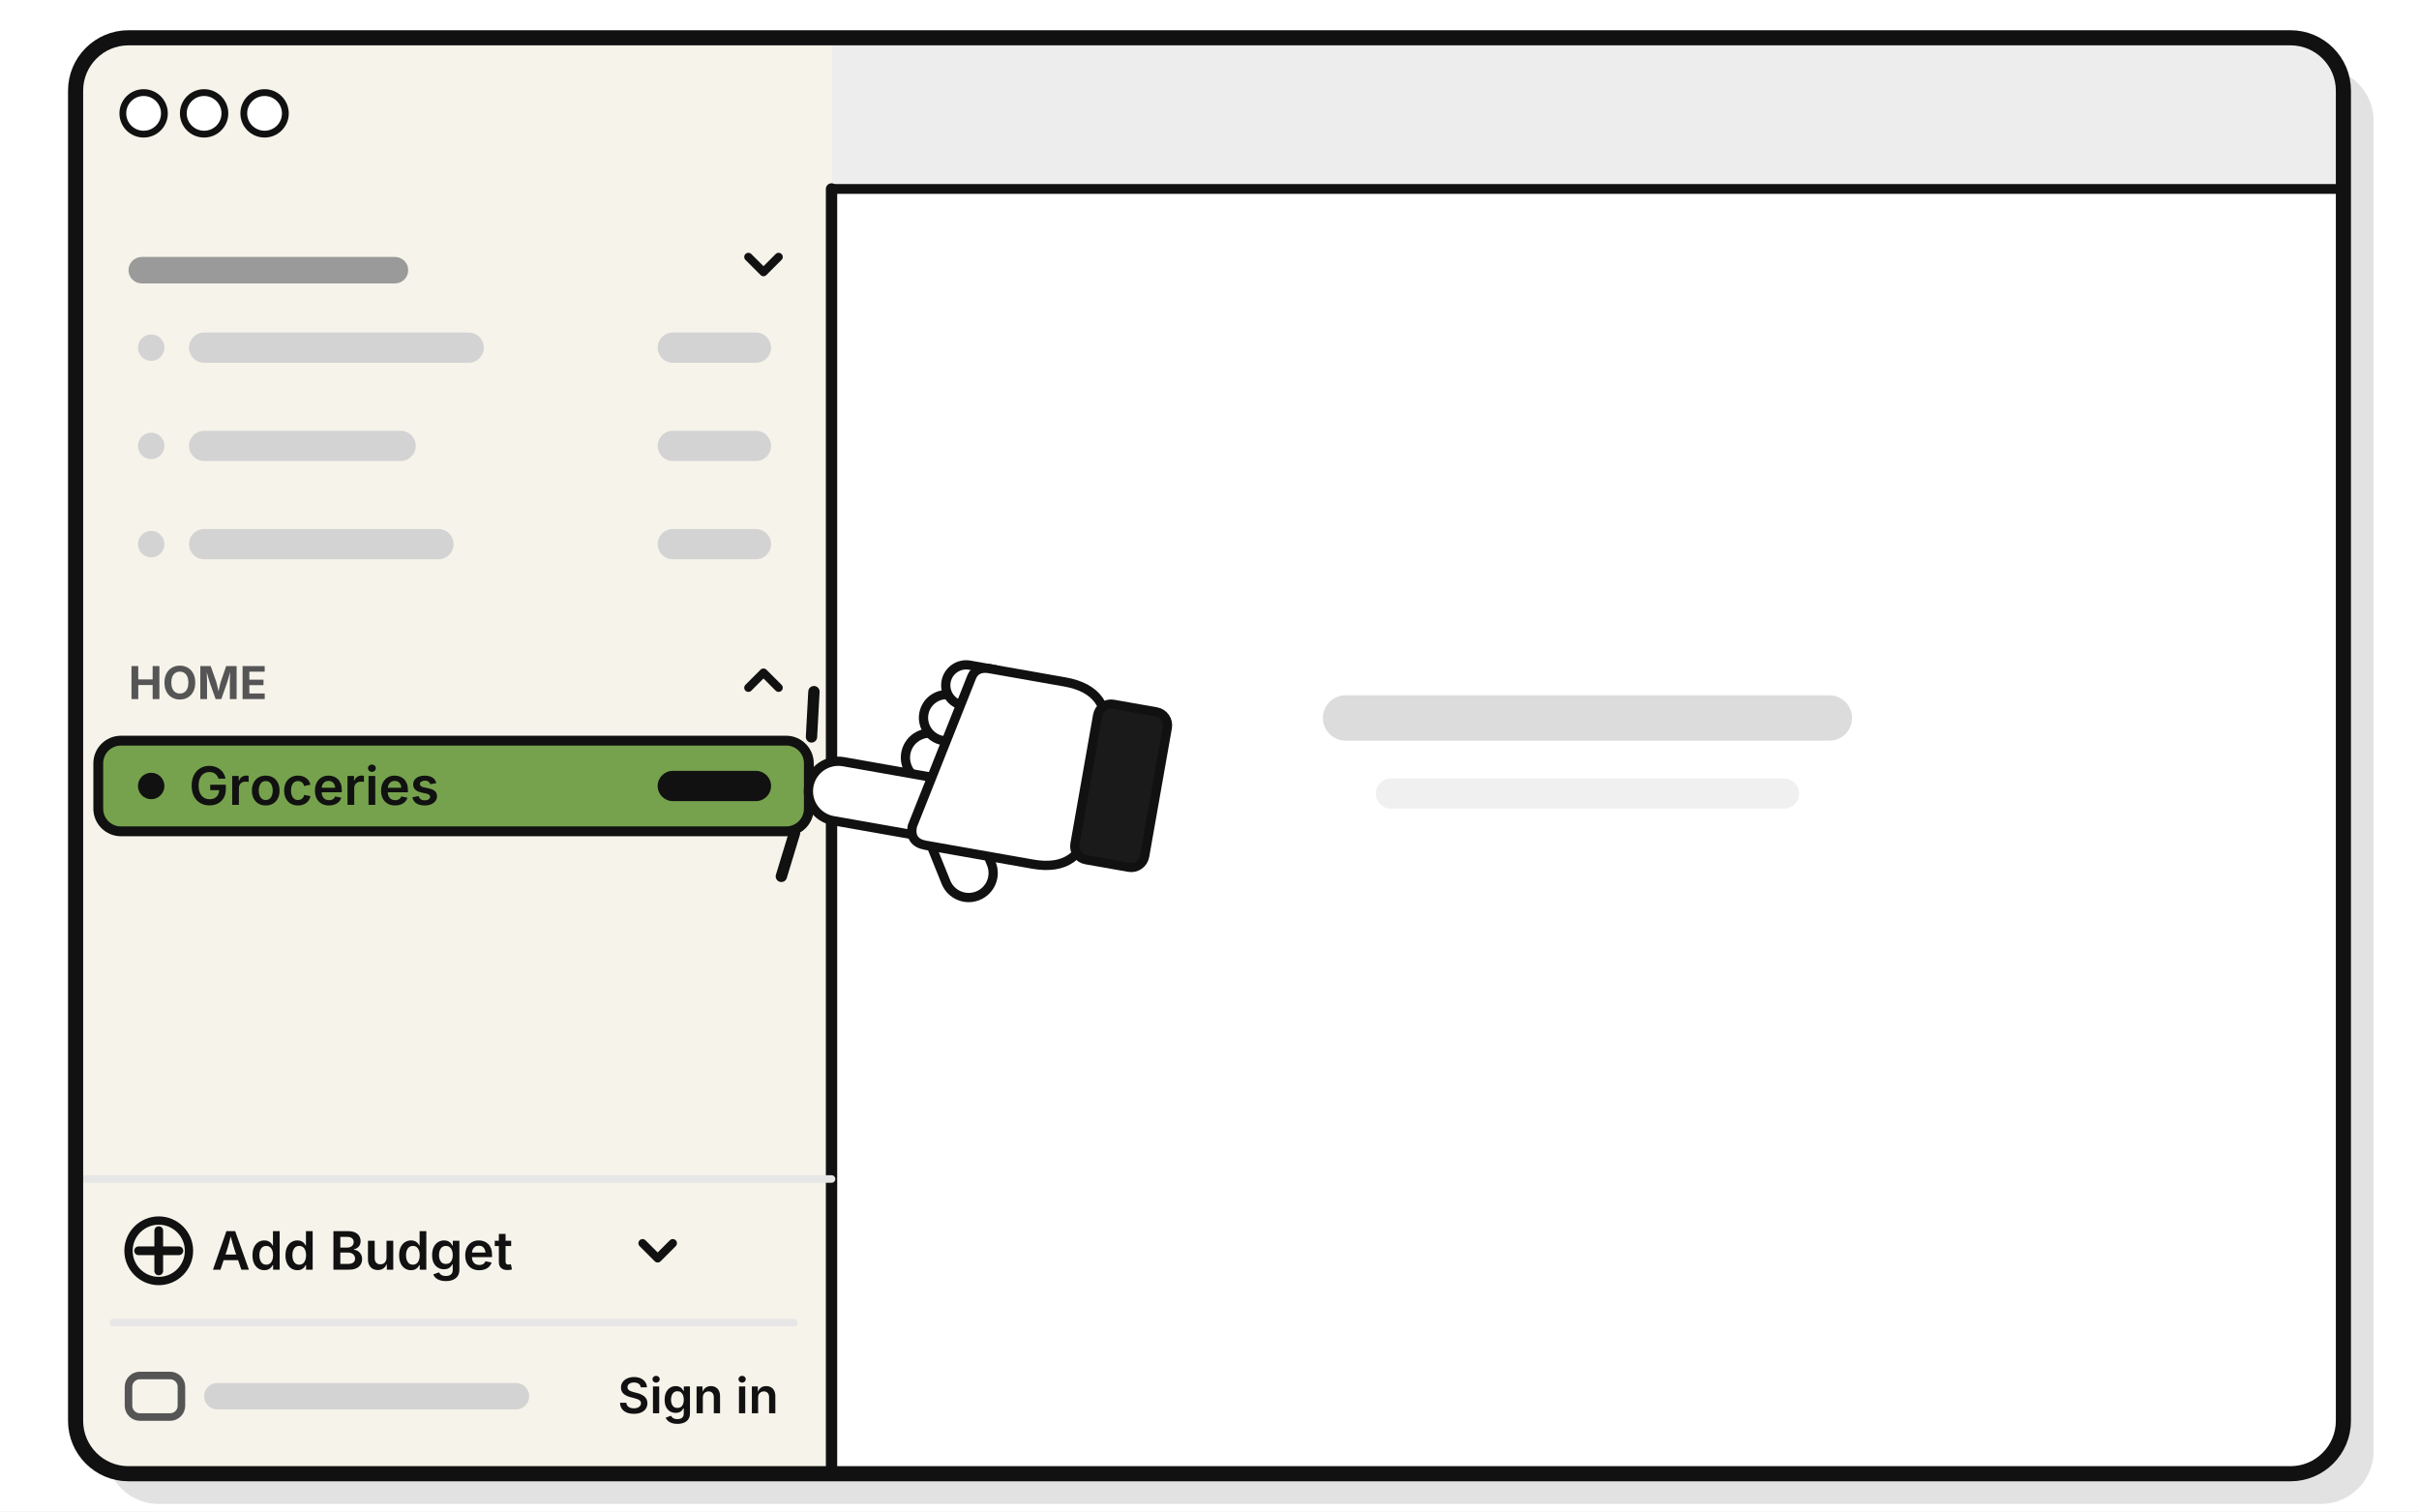
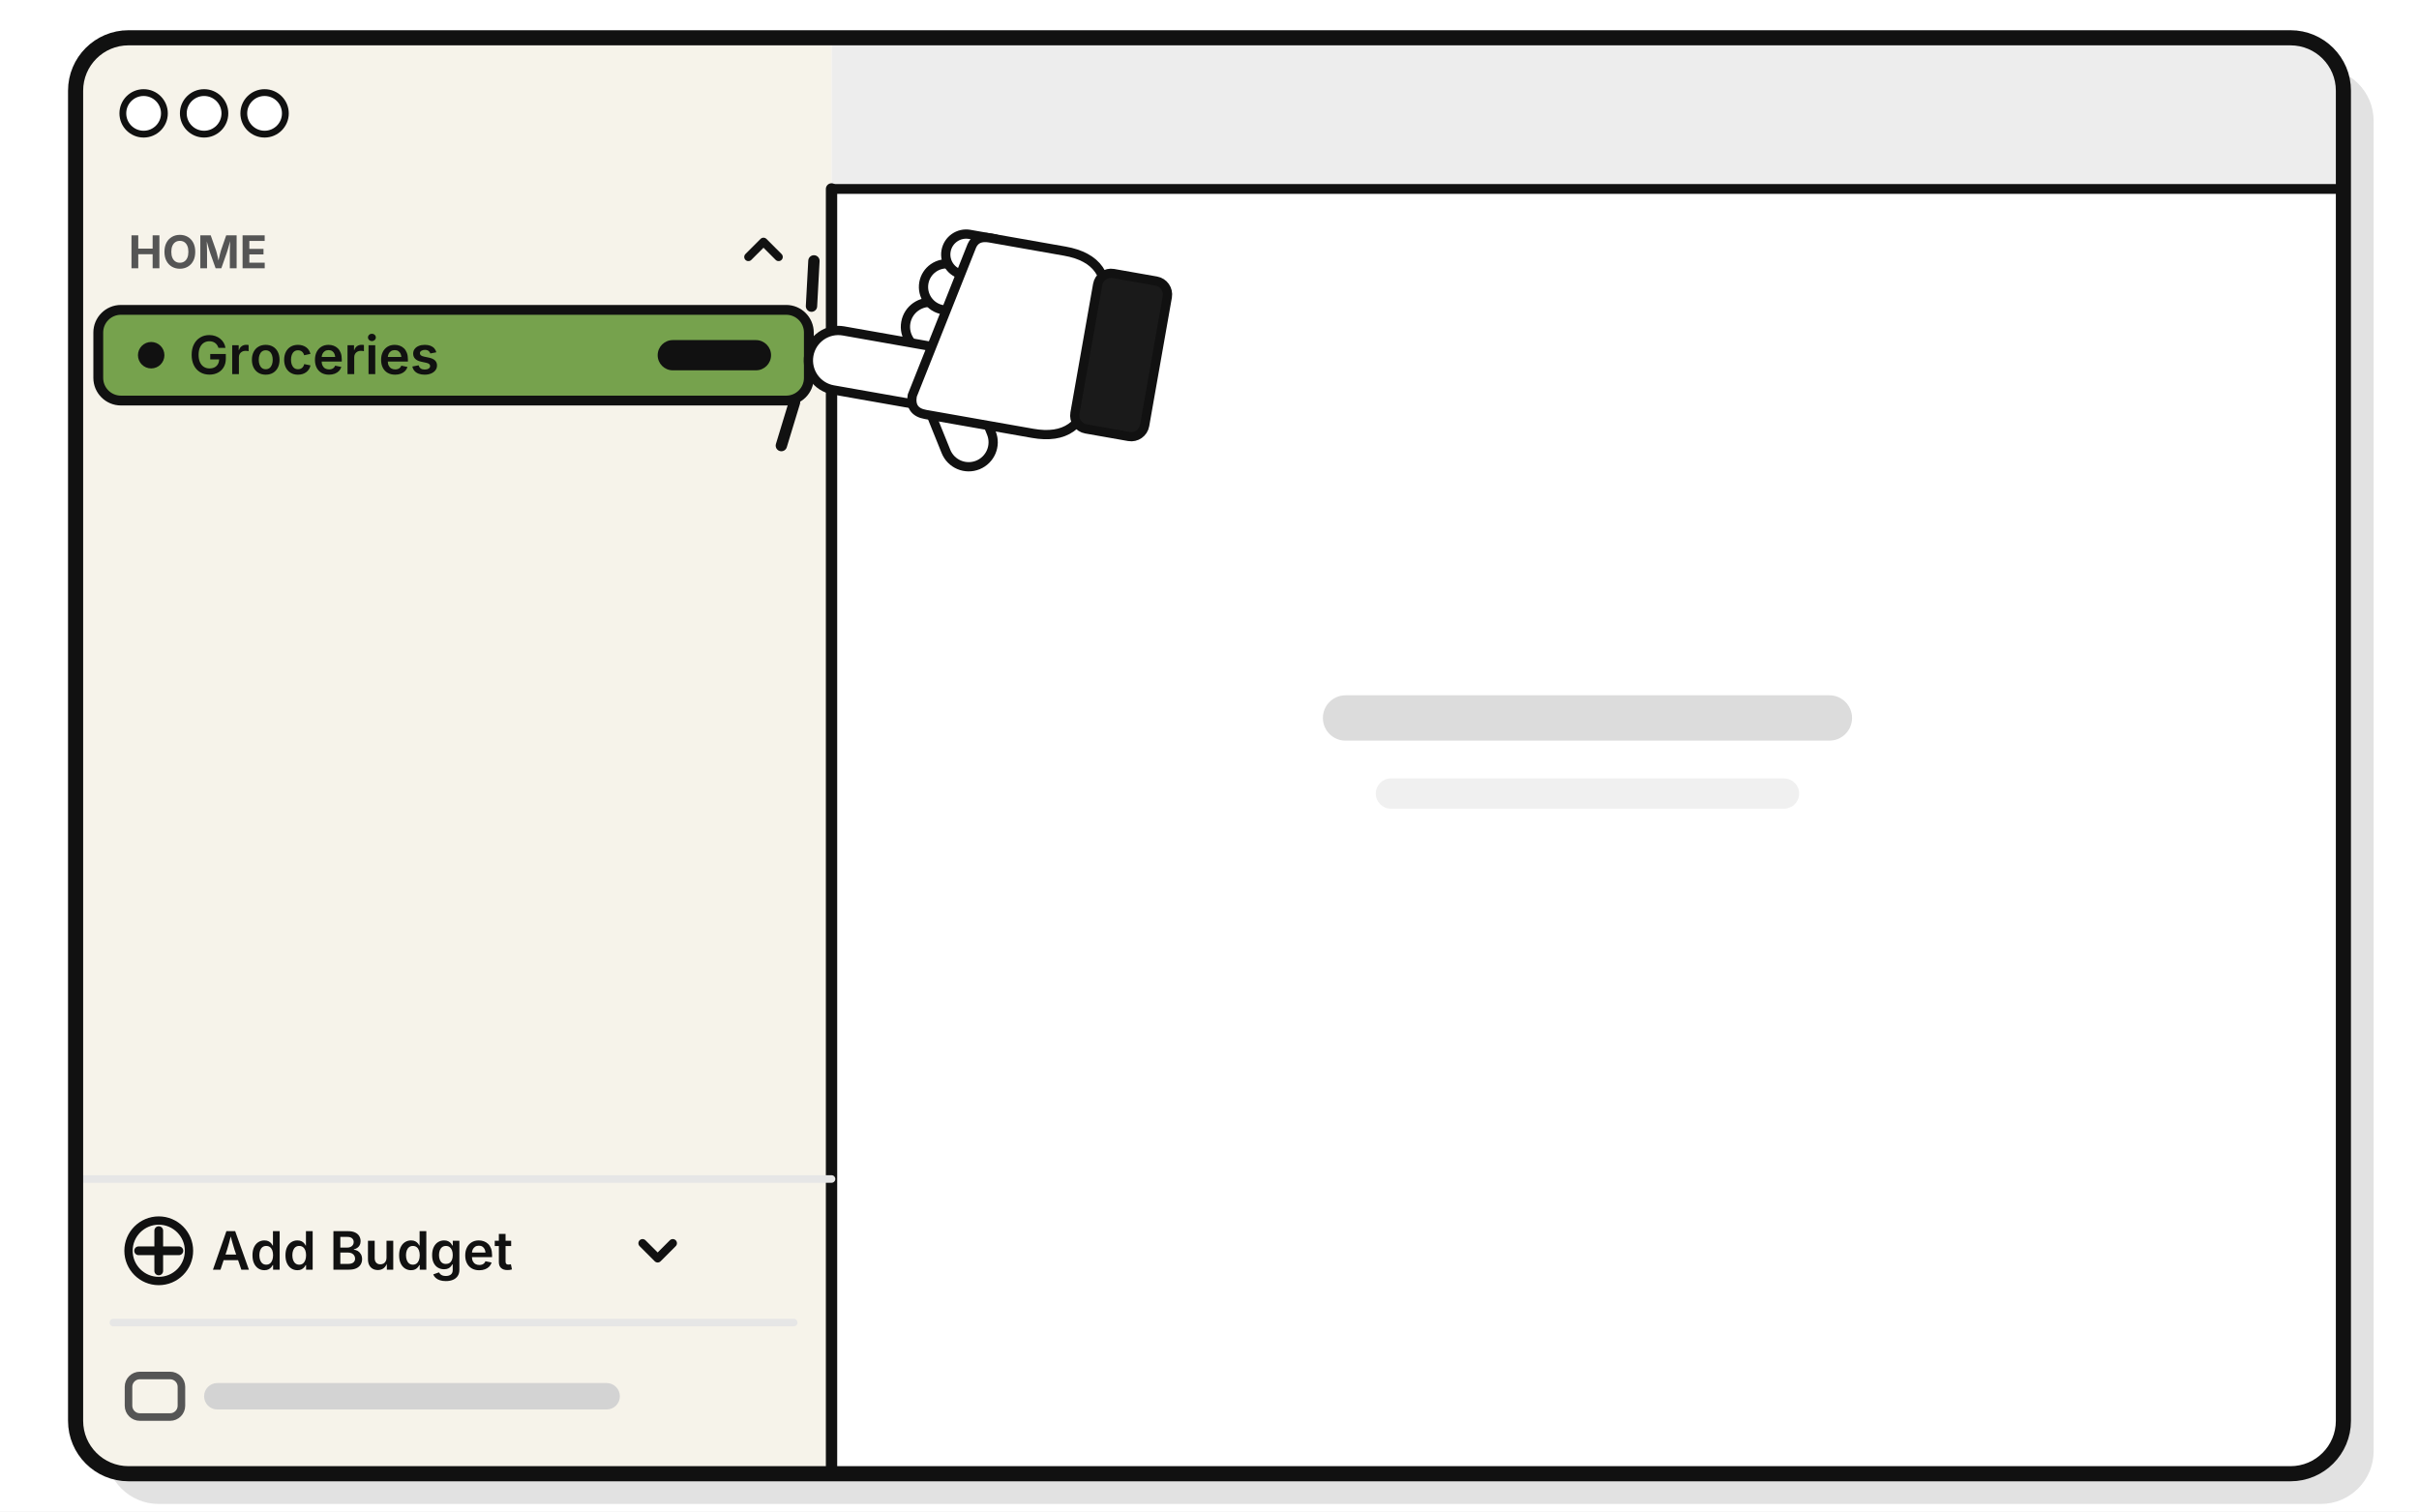
<svg xmlns="http://www.w3.org/2000/svg" viewBox="0 0 640 400" width="640" height="400">
  <rect x="0" y="0" width="640" height="400" rx="0" fill="#FFFFFF" />
  <rect x="28" y="18" width="600" height="380" rx="14" fill="#E2E2E2" />
  <g transform="translate(20 10) scale(1)">
-     <clipPath id="win26">
+     <clipPath id="win36">
      <rect x="0" y="0" width="600" height="380" rx="14" fill="none" />
    </clipPath>
-     <g clip-path="url(#win26)">
+     <g clip-path="url(#win36)">
      <rect x="0" y="0" width="600" height="380" rx="0" fill="#FFFFFF" />
      <rect x="200" y="0" width="400" height="40" rx="0" fill="#EDEDED" />
      <line x1="200" y1="40" x2="600" y2="40" stroke="#111111" stroke-width="2.6" stroke-linecap="round" />
      <rect x="0" y="0" width="200" height="380" rx="0" fill="#F6F3EA" />
      <line x1="200" y1="40" x2="200" y2="380" stroke="#111111" stroke-width="3" stroke-linecap="round" />
      <circle cx="18" cy="20" r="5.5" fill="#FFFFFF" stroke="#111111" stroke-width="1.8" />
      <circle cx="34" cy="20" r="5.5" fill="#FFFFFF" stroke="#111111" stroke-width="1.8" />
      <circle cx="50" cy="20" r="5.5" fill="#FFFFFF" stroke="#111111" stroke-width="1.8" />
-       <rect x="14" y="58" width="74" height="7" rx="3.5" fill="#9A9A9A" />
-       <path d="M178 58 L182 62 L186 58" fill="none" stroke="#111111" stroke-width="2.2" stroke-linecap="round" stroke-linejoin="round" />
-       <circle cx="20" cy="82" r="3.5" fill="#D3D3D3" />
-       <rect x="30" y="78" width="78" height="8" rx="4" fill="#D3D3D3" />
-       <rect x="154" y="78" width="30" height="8" rx="4" fill="#D3D3D3" />
-       <circle cx="20" cy="108" r="3.5" fill="#D3D3D3" />
-       <rect x="30" y="104" width="60" height="8" rx="4" fill="#D3D3D3" />
-       <rect x="154" y="104" width="30" height="8" rx="4" fill="#D3D3D3" />
-       <circle cx="20" cy="134" r="3.5" fill="#D3D3D3" />
-       <rect x="30" y="130" width="70" height="8" rx="4" fill="#D3D3D3" />
-       <rect x="154" y="130" width="30" height="8" rx="4" fill="#D3D3D3" />
-       <path d="M134.642 0V1490H440.197V888.118H1089.363V1490H1394.918V0H1089.363V634.802H440.197V0Z" fill="#555555" transform="translate(14.00 175.00) scale(0.00586 -0.00586)" />
-       <path d="M789.4 -20Q591.92 -20 434.32 70.07Q276.721 160.14 185.321 331.1Q93.921 502.06 93.921 744Q93.921 987.48 185.321 1158.71Q276.721 1329.94 434.32 1419.97Q591.92 1510 789.4 1510Q986.88 1510 1143.979 1419.97Q1301.079 1329.94 1392.519 1158.71Q1483.958 987.48 1483.958 744Q1483.958 501.52 1392.519 330.56Q1301.079 159.6 1143.979 69.8Q986.88 -20 789.4 -20ZM789.4 251.036Q905.12 251.036 991.561 307.737Q1078.002 364.437 1126.113 474.608Q1174.223 584.779 1174.223 744Q1174.223 904.681 1126.113 1015.122Q1078.002 1125.563 991.561 1182.263Q905.12 1238.964 789.4 1238.964Q673.759 1238.964 587.088 1182.033Q500.417 1125.103 452.037 1014.662Q403.656 904.221 403.656 744Q403.656 584.779 452.037 474.838Q500.417 364.897 587.088 307.967Q673.759 251.036 789.4 251.036Z" fill="#555555" transform="translate(22.96 175.00) scale(0.00586 -0.00586)" />
-       <path d="M134.642 0V1490H603.354L844.539 805.95Q859.699 758.37 879.169 682.141Q898.639 605.912 918.758 517.944Q938.878 429.975 956.418 347.096Q973.958 264.217 985.338 202.797H925.519Q937.359 262.837 954.629 345.256Q971.899 427.675 992.019 515.873Q1012.139 604.072 1031.569 680.991Q1050.999 757.91 1066.159 805.95L1303.964 1490H1773.676V0H1467.341V702.506Q1467.341 751.206 1468.921 823.975Q1470.501 896.745 1472.811 981.184Q1475.12 1065.623 1477.16 1151.522Q1479.2 1237.422 1479.66 1312.841H1499.44Q1480.06 1229.802 1456.83 1141.562Q1433.6 1053.323 1410.29 970.084Q1386.98 886.844 1365.9 817.535Q1344.82 748.226 1329.74 702.506L1083.137 0H825.801L575.277 702.506Q560.197 747.766 539.307 816.385Q518.417 885.004 494.567 967.784Q470.717 1050.563 446.987 1139.262Q423.257 1227.962 401.497 1312.841H425.437Q426.357 1240.642 428.397 1155.663Q430.437 1070.683 432.517 985.554Q434.597 900.425 436.407 826.505Q438.217 752.586 438.217 702.506V0Z" fill="#555555" transform="translate(32.21 175.00) scale(0.00586 -0.00586)" />
-       <path d="M134.642 0V1490H1132.278V1236.683H440.197V877.038H1079.498V628.042H440.197V253.317H1134.258V0Z" fill="#555555" transform="translate(43.39 175.00) scale(0.00586 -0.00586)" />
-       <path d="M178 172 L182 168 L186 172" fill="none" stroke="#111111" stroke-width="2.2" stroke-linecap="round" stroke-linejoin="round" />
-       <rect x="6" y="186" width="188" height="24" rx="6" fill="#76A24D" stroke="#111111" stroke-width="2.6" />
-       <circle cx="20" cy="198" r="3.5" fill="#111111" />
-       <path d="M792.96 -20Q587.48 -20 432.26 72.82Q277.041 165.64 190.161 336.96Q103.281 508.28 103.281 743.28Q103.281 983.52 192.501 1155.02Q281.72 1326.52 435.84 1418.26Q589.96 1510 784.56 1510Q907.599 1510 1014.059 1474.1Q1120.519 1438.2 1204.039 1371.76Q1287.559 1305.32 1341.059 1214.38Q1394.559 1123.44 1411.679 1014H1139.362Q1121.402 1073.761 1089.702 1121.041Q1058.001 1168.322 1013.421 1201.942Q968.841 1235.562 912.38 1253.102Q855.92 1270.643 788.08 1270.643Q667.879 1270.643 573.479 1209.982Q479.078 1149.322 425.258 1032.041Q371.437 914.761 371.437 745.44Q371.437 576.679 425.038 459.359Q478.638 342.038 573.779 280.698Q668.919 219.357 794.4 219.357Q908.16 219.357 991.741 263.318Q1075.321 307.278 1120.542 388.139Q1165.762 469 1165.762 578.881L1227.442 568.961H821.52V778.879H1425.199V600.399Q1425.199 408.56 1343.679 269.5Q1262.159 130.44 1119.619 55.22Q977.08 -20 792.96 -20Z" fill="#111111" transform="translate(30.00 203.00) scale(0.00684 -0.00684)" />
-       <path d="M137.841 0V1118H389.598V930.881H401.598Q432.238 1028.12 507.058 1080.7Q581.878 1133.28 677.918 1133.28Q700.078 1133.28 727.038 1131.2Q753.998 1129.12 772.878 1125.6V886.643Q756.958 891.882 720.819 896.062Q684.679 900.242 650.479 900.242Q578.038 900.242 520.478 869.262Q462.918 838.282 430.338 783.742Q397.758 729.202 397.758 657.522V0Z" fill="#111111" transform="translate(40.49 203.00) scale(0.00684 -0.00684)" />
-       <path d="M623.08 -22.56Q460.28 -22.56 340.2 49.62Q220.12 121.8 154.501 251.62Q88.881 381.44 88.881 553.44Q88.881 727.36 154.501 857.5Q220.12 987.64 340.2 1059.82Q460.28 1132 623.08 1132Q786.519 1132 906.559 1059.82Q1026.599 987.64 1092.219 857.5Q1157.839 727.36 1157.839 553.44Q1157.839 381.44 1092.219 251.62Q1026.599 121.8 906.559 49.62Q786.519 -22.56 623.08 -22.56ZM623.08 188.478Q714.12 188.478 774.341 237.478Q834.562 286.479 864.162 369.459Q893.762 452.44 893.762 554.16Q893.762 656.88 864.162 739.961Q834.562 823.041 774.341 872.002Q714.12 920.962 623.08 920.962Q532.319 920.962 472.558 872.002Q412.798 823.041 383.198 740.281Q353.597 657.52 353.597 554.16Q353.597 452.44 383.198 369.459Q412.798 286.479 472.558 237.478Q532.319 188.478 623.08 188.478Z" fill="#111111" transform="translate(46.04 203.00) scale(0.00684 -0.00684)" />
-       <path d="M622.72 -22.56Q459.92 -22.56 340.02 49.62Q220.12 121.8 154.501 251.62Q88.881 381.44 88.881 553.44Q88.881 727.36 154.501 857.5Q220.12 987.64 340.02 1059.82Q459.92 1132 622.72 1132Q716.319 1132 796.239 1107.76Q876.158 1083.52 939.258 1038.26Q1002.358 993.001 1044.638 927.941Q1086.918 862.881 1105.238 781.242L861.681 730.082Q851.481 773.442 830.621 808.542Q809.761 843.642 779.841 868.882Q749.92 894.122 710.94 907.542Q671.96 920.962 624.88 920.962Q534.119 920.962 473.998 872.722Q413.878 824.481 383.737 741.721Q353.597 658.96 353.597 554.16Q353.597 451 383.737 368.199Q413.878 285.399 473.998 236.938Q534.119 188.478 624.88 188.478Q672.6 188.478 712.22 202.398Q751.84 216.318 782.581 242.378Q813.321 268.438 834.181 305.358Q855.041 342.278 864.881 387.278L1107.798 336.478Q1090.118 252.479 1047.518 186.419Q1004.918 120.359 941.678 73.459Q878.438 26.56 797.699 2Q716.959 -22.56 622.72 -22.56Z" fill="#111111" transform="translate(54.57 203.00) scale(0.00684 -0.00684)" />
-       <path d="M631.6 -22.56Q463.48 -22.56 341.66 48.18Q219.84 118.92 154.361 247.92Q88.881 376.92 88.881 552.16Q88.881 724.52 153.581 854.98Q218.28 985.44 336.64 1058.72Q455 1132 614.56 1132Q717.239 1132 809.499 1098.9Q901.759 1065.8 973.159 997.06Q1044.559 928.321 1085.479 821.681Q1126.399 715.041 1126.399 567.6V486.48H211.601V662.959H996.64L875.202 610.559Q875.202 705.44 845.921 776.901Q816.641 848.361 759.081 888.221Q701.52 928.082 616 928.082Q530.479 928.082 470.359 887.581Q410.238 847.081 378.718 779.461Q347.198 711.84 347.198 629.12V506.881Q347.198 400.88 383.178 328.059Q419.158 255.239 484.239 218.298Q549.319 181.358 635.12 181.358Q692.12 181.358 738.74 197.658Q785.361 213.958 818.961 246.339Q852.561 278.719 870.321 326.359L1109.119 276.919Q1082.399 187.16 1017.159 119.74Q951.919 52.32 854.299 14.88Q756.679 -22.56 631.6 -22.56Z" fill="#111111" transform="translate(62.72 203.00) scale(0.00684 -0.00684)" />
-       <path d="M137.841 0V1118H389.598V930.881H401.598Q432.238 1028.12 507.058 1080.7Q581.878 1133.28 677.918 1133.28Q700.078 1133.28 727.038 1131.2Q753.998 1129.12 772.878 1125.6V886.643Q756.958 891.882 720.819 896.062Q684.679 900.242 650.479 900.242Q578.038 900.242 520.478 869.262Q462.918 838.282 430.338 783.742Q397.758 729.202 397.758 657.522V0Z" fill="#111111" transform="translate(71.00 203.00) scale(0.00684 -0.00684)" />
-       <path d="M137.841 0V1118H397.758V0ZM268.079 1276.161Q205.92 1276.161 161.36 1318.02Q116.8 1359.879 116.8 1418.481Q116.8 1478.28 161.36 1519.619Q205.92 1560.959 268.079 1560.959Q330.776 1560.959 375.387 1519.658Q419.998 1478.357 419.998 1418.5Q419.998 1359.84 375.387 1318.001Q330.776 1276.161 268.079 1276.161Z" fill="#111111" transform="translate(76.56 203.00) scale(0.00684 -0.00684)" />
-       <path d="M631.6 -22.56Q463.48 -22.56 341.66 48.18Q219.84 118.92 154.361 247.92Q88.881 376.92 88.881 552.16Q88.881 724.52 153.581 854.98Q218.28 985.44 336.64 1058.72Q455 1132 614.56 1132Q717.239 1132 809.499 1098.9Q901.759 1065.8 973.159 997.06Q1044.559 928.321 1085.479 821.681Q1126.399 715.041 1126.399 567.6V486.48H211.601V662.959H996.64L875.202 610.559Q875.202 705.44 845.921 776.901Q816.641 848.361 759.081 888.221Q701.52 928.082 616 928.082Q530.479 928.082 470.359 887.581Q410.238 847.081 378.718 779.461Q347.198 711.84 347.198 629.12V506.881Q347.198 400.88 383.178 328.059Q419.158 255.239 484.239 218.298Q549.319 181.358 635.12 181.358Q692.12 181.358 738.74 197.658Q785.361 213.958 818.961 246.339Q852.561 278.719 870.321 326.359L1109.119 276.919Q1082.399 187.16 1017.159 119.74Q951.919 52.32 854.299 14.88Q756.679 -22.56 631.6 -22.56Z" fill="#111111" transform="translate(80.22 203.00) scale(0.00684 -0.00684)" />
-       <path d="M560.679 -22.56Q432.36 -22.56 333.14 14.36Q233.92 51.28 170.701 122.139Q107.481 192.999 87.841 294.039L331.198 339.719Q353.758 257.078 412.518 216.778Q471.279 176.478 565.879 176.478Q662 176.478 718.36 214.959Q774.721 253.439 774.721 309.84Q774.721 358.48 737.641 389.96Q700.56 421.441 623.68 437.921L433.36 479.041Q274.881 513.241 196.921 591.261Q118.961 669.281 118.961 792.321Q118.961 895.88 176.021 972.08Q233.081 1048.28 334.5 1090.14Q435.92 1132 569.679 1132Q696.559 1132 788.039 1096.06Q879.518 1060.12 936.138 995.48Q992.758 930.84 1014.878 843.561L783.12 798.321Q763.72 856.521 713.64 897.061Q663.56 937.602 573.199 937.602Q490.479 937.602 434.958 901.501Q379.438 865.401 379.438 808Q379.438 759.32 415.978 727.4Q452.518 695.479 537.919 676.799L728.158 636.799Q886.998 602.959 964.138 527.999Q1041.277 453.039 1041.277 334.799Q1041.277 228.88 980.018 148.42Q918.758 67.96 810.438 22.7Q702.119 -22.56 560.679 -22.56Z" fill="#111111" transform="translate(88.50 203.00) scale(0.00684 -0.00684)" />
-       <rect x="154" y="194" width="30" height="8" rx="4" fill="#111111" />
+       <path d="M134.642 0V1490H440.197V888.118H1089.363V1490H1394.918V0H1089.363V634.802H440.197V0Z" fill="#555555" transform="translate(14.00 61.00) scale(0.00586 -0.00586)" />
+       <path d="M789.4 -20Q591.92 -20 434.32 70.07Q276.721 160.14 185.321 331.1Q93.921 502.06 93.921 744Q93.921 987.48 185.321 1158.71Q276.721 1329.94 434.32 1419.97Q591.92 1510 789.4 1510Q986.88 1510 1143.979 1419.97Q1301.079 1329.94 1392.519 1158.71Q1483.958 987.48 1483.958 744Q1483.958 501.52 1392.519 330.56Q1301.079 159.6 1143.979 69.8Q986.88 -20 789.4 -20ZM789.4 251.036Q905.12 251.036 991.561 307.737Q1078.002 364.437 1126.113 474.608Q1174.223 584.779 1174.223 744Q1174.223 904.681 1126.113 1015.122Q1078.002 1125.563 991.561 1182.263Q905.12 1238.964 789.4 1238.964Q673.759 1238.964 587.088 1182.033Q500.417 1125.103 452.037 1014.662Q403.656 904.221 403.656 744Q403.656 584.779 452.037 474.838Q500.417 364.897 587.088 307.967Q673.759 251.036 789.4 251.036Z" fill="#555555" transform="translate(22.96 61.00) scale(0.00586 -0.00586)" />
+       <path d="M134.642 0V1490H603.354L844.539 805.95Q859.699 758.37 879.169 682.141Q898.639 605.912 918.758 517.944Q938.878 429.975 956.418 347.096Q973.958 264.217 985.338 202.797H925.519Q937.359 262.837 954.629 345.256Q971.899 427.675 992.019 515.873Q1012.139 604.072 1031.569 680.991Q1050.999 757.91 1066.159 805.95L1303.964 1490H1773.676V0H1467.341V702.506Q1467.341 751.206 1468.921 823.975Q1470.501 896.745 1472.811 981.184Q1475.12 1065.623 1477.16 1151.522Q1479.2 1237.422 1479.66 1312.841H1499.44Q1480.06 1229.802 1456.83 1141.562Q1433.6 1053.323 1410.29 970.084Q1386.98 886.844 1365.9 817.535Q1344.82 748.226 1329.74 702.506L1083.137 0H825.801L575.277 702.506Q560.197 747.766 539.307 816.385Q518.417 885.004 494.567 967.784Q470.717 1050.563 446.987 1139.262Q423.257 1227.962 401.497 1312.841H425.437Q426.357 1240.642 428.397 1155.663Q430.437 1070.683 432.517 985.554Q434.597 900.425 436.407 826.505Q438.217 752.586 438.217 702.506V0Z" fill="#555555" transform="translate(32.21 61.00) scale(0.00586 -0.00586)" />
+       <path d="M134.642 0V1490H1132.278V1236.683H440.197V877.038H1079.498V628.042H440.197V253.317H1134.258V0Z" fill="#555555" transform="translate(43.39 61.00) scale(0.00586 -0.00586)" />
+       <path d="M178 58 L182 54 L186 58" fill="none" stroke="#111111" stroke-width="2.2" stroke-linecap="round" stroke-linejoin="round" />
+       <rect x="6" y="72" width="188" height="24" rx="6" fill="#76A24D" stroke="#111111" stroke-width="2.6" />
+       <circle cx="20" cy="84" r="3.5" fill="#111111" />
+       <path d="M792.96 -20Q587.48 -20 432.26 72.82Q277.041 165.64 190.161 336.96Q103.281 508.28 103.281 743.28Q103.281 983.52 192.501 1155.02Q281.72 1326.52 435.84 1418.26Q589.96 1510 784.56 1510Q907.599 1510 1014.059 1474.1Q1120.519 1438.2 1204.039 1371.76Q1287.559 1305.32 1341.059 1214.38Q1394.559 1123.44 1411.679 1014H1139.362Q1121.402 1073.761 1089.702 1121.041Q1058.001 1168.322 1013.421 1201.942Q968.841 1235.562 912.38 1253.102Q855.92 1270.643 788.08 1270.643Q667.879 1270.643 573.479 1209.982Q479.078 1149.322 425.258 1032.041Q371.437 914.761 371.437 745.44Q371.437 576.679 425.038 459.359Q478.638 342.038 573.779 280.698Q668.919 219.357 794.4 219.357Q908.16 219.357 991.741 263.318Q1075.321 307.278 1120.542 388.139Q1165.762 469 1165.762 578.881L1227.442 568.961H821.52V778.879H1425.199V600.399Q1425.199 408.56 1343.679 269.5Q1262.159 130.44 1119.619 55.22Q977.08 -20 792.96 -20Z" fill="#111111" transform="translate(30.00 89.00) scale(0.00684 -0.00684)" />
+       <path d="M137.841 0V1118H389.598V930.881H401.598Q432.238 1028.12 507.058 1080.7Q581.878 1133.28 677.918 1133.28Q700.078 1133.28 727.038 1131.2Q753.998 1129.12 772.878 1125.6V886.643Q756.958 891.882 720.819 896.062Q684.679 900.242 650.479 900.242Q578.038 900.242 520.478 869.262Q462.918 838.282 430.338 783.742Q397.758 729.202 397.758 657.522V0Z" fill="#111111" transform="translate(40.49 89.00) scale(0.00684 -0.00684)" />
+       <path d="M623.08 -22.56Q460.28 -22.56 340.2 49.62Q220.12 121.8 154.501 251.62Q88.881 381.44 88.881 553.44Q88.881 727.36 154.501 857.5Q220.12 987.64 340.2 1059.82Q460.28 1132 623.08 1132Q786.519 1132 906.559 1059.82Q1026.599 987.64 1092.219 857.5Q1157.839 727.36 1157.839 553.44Q1157.839 381.44 1092.219 251.62Q1026.599 121.8 906.559 49.62Q786.519 -22.56 623.08 -22.56ZM623.08 188.478Q714.12 188.478 774.341 237.478Q834.562 286.479 864.162 369.459Q893.762 452.44 893.762 554.16Q893.762 656.88 864.162 739.961Q834.562 823.041 774.341 872.002Q714.12 920.962 623.08 920.962Q532.319 920.962 472.558 872.002Q412.798 823.041 383.198 740.281Q353.597 657.52 353.597 554.16Q353.597 452.44 383.198 369.459Q412.798 286.479 472.558 237.478Q532.319 188.478 623.08 188.478Z" fill="#111111" transform="translate(46.04 89.00) scale(0.00684 -0.00684)" />
+       <path d="M622.72 -22.56Q459.92 -22.56 340.02 49.62Q220.12 121.8 154.501 251.62Q88.881 381.44 88.881 553.44Q88.881 727.36 154.501 857.5Q220.12 987.64 340.02 1059.82Q459.92 1132 622.72 1132Q716.319 1132 796.239 1107.76Q876.158 1083.52 939.258 1038.26Q1002.358 993.001 1044.638 927.941Q1086.918 862.881 1105.238 781.242L861.681 730.082Q851.481 773.442 830.621 808.542Q809.761 843.642 779.841 868.882Q749.92 894.122 710.94 907.542Q671.96 920.962 624.88 920.962Q534.119 920.962 473.998 872.722Q413.878 824.481 383.737 741.721Q353.597 658.96 353.597 554.16Q353.597 451 383.737 368.199Q413.878 285.399 473.998 236.938Q534.119 188.478 624.88 188.478Q672.6 188.478 712.22 202.398Q751.84 216.318 782.581 242.378Q813.321 268.438 834.181 305.358Q855.041 342.278 864.881 387.278L1107.798 336.478Q1090.118 252.479 1047.518 186.419Q1004.918 120.359 941.678 73.459Q878.438 26.56 797.699 2Q716.959 -22.56 622.72 -22.56Z" fill="#111111" transform="translate(54.57 89.00) scale(0.00684 -0.00684)" />
+       <path d="M631.6 -22.56Q463.48 -22.56 341.66 48.18Q219.84 118.92 154.361 247.92Q88.881 376.92 88.881 552.16Q88.881 724.52 153.581 854.98Q218.28 985.44 336.64 1058.72Q455 1132 614.56 1132Q717.239 1132 809.499 1098.9Q901.759 1065.8 973.159 997.06Q1044.559 928.321 1085.479 821.681Q1126.399 715.041 1126.399 567.6V486.48H211.601V662.959H996.64L875.202 610.559Q875.202 705.44 845.921 776.901Q816.641 848.361 759.081 888.221Q701.52 928.082 616 928.082Q530.479 928.082 470.359 887.581Q410.238 847.081 378.718 779.461Q347.198 711.84 347.198 629.12V506.881Q347.198 400.88 383.178 328.059Q419.158 255.239 484.239 218.298Q549.319 181.358 635.12 181.358Q692.12 181.358 738.74 197.658Q785.361 213.958 818.961 246.339Q852.561 278.719 870.321 326.359L1109.119 276.919Q1082.399 187.16 1017.159 119.74Q951.919 52.32 854.299 14.88Q756.679 -22.56 631.6 -22.56Z" fill="#111111" transform="translate(62.72 89.00) scale(0.00684 -0.00684)" />
+       <path d="M137.841 0V1118H389.598V930.881H401.598Q432.238 1028.12 507.058 1080.7Q581.878 1133.28 677.918 1133.28Q700.078 1133.28 727.038 1131.2Q753.998 1129.12 772.878 1125.6V886.643Q756.958 891.882 720.819 896.062Q684.679 900.242 650.479 900.242Q578.038 900.242 520.478 869.262Q462.918 838.282 430.338 783.742Q397.758 729.202 397.758 657.522V0Z" fill="#111111" transform="translate(71.00 89.00) scale(0.00684 -0.00684)" />
+       <path d="M137.841 0V1118H397.758V0ZM268.079 1276.161Q205.92 1276.161 161.36 1318.02Q116.8 1359.879 116.8 1418.481Q116.8 1478.28 161.36 1519.619Q205.92 1560.959 268.079 1560.959Q330.776 1560.959 375.387 1519.658Q419.998 1478.357 419.998 1418.5Q419.998 1359.84 375.387 1318.001Q330.776 1276.161 268.079 1276.161Z" fill="#111111" transform="translate(76.56 89.00) scale(0.00684 -0.00684)" />
+       <path d="M631.6 -22.56Q463.48 -22.56 341.66 48.18Q219.84 118.92 154.361 247.92Q88.881 376.92 88.881 552.16Q88.881 724.52 153.581 854.98Q218.28 985.44 336.64 1058.72Q455 1132 614.56 1132Q717.239 1132 809.499 1098.9Q901.759 1065.8 973.159 997.06Q1044.559 928.321 1085.479 821.681Q1126.399 715.041 1126.399 567.6V486.48H211.601V662.959H996.64L875.202 610.559Q875.202 705.44 845.921 776.901Q816.641 848.361 759.081 888.221Q701.52 928.082 616 928.082Q530.479 928.082 470.359 887.581Q410.238 847.081 378.718 779.461Q347.198 711.84 347.198 629.12V506.881Q347.198 400.88 383.178 328.059Q419.158 255.239 484.239 218.298Q549.319 181.358 635.12 181.358Q692.12 181.358 738.74 197.658Q785.361 213.958 818.961 246.339Q852.561 278.719 870.321 326.359L1109.119 276.919Q1082.399 187.16 1017.159 119.74Q951.919 52.32 854.299 14.88Q756.679 -22.56 631.6 -22.56Z" fill="#111111" transform="translate(80.22 89.00) scale(0.00684 -0.00684)" />
+       <path d="M560.679 -22.56Q432.36 -22.56 333.14 14.36Q233.92 51.28 170.701 122.139Q107.481 192.999 87.841 294.039L331.198 339.719Q353.758 257.078 412.518 216.778Q471.279 176.478 565.879 176.478Q662 176.478 718.36 214.959Q774.721 253.439 774.721 309.84Q774.721 358.48 737.641 389.96Q700.56 421.441 623.68 437.921L433.36 479.041Q274.881 513.241 196.921 591.261Q118.961 669.281 118.961 792.321Q118.961 895.88 176.021 972.08Q233.081 1048.28 334.5 1090.14Q435.92 1132 569.679 1132Q696.559 1132 788.039 1096.06Q879.518 1060.12 936.138 995.48Q992.758 930.84 1014.878 843.561L783.12 798.321Q763.72 856.521 713.64 897.061Q663.56 937.602 573.199 937.602Q490.479 937.602 434.958 901.501Q379.438 865.401 379.438 808Q379.438 759.32 415.978 727.4Q452.518 695.479 537.919 676.799L728.158 636.799Q886.998 602.959 964.138 527.999Q1041.277 453.039 1041.277 334.799Q1041.277 228.88 980.018 148.42Q918.758 67.96 810.438 22.7Q702.119 -22.56 560.679 -22.56Z" fill="#111111" transform="translate(88.50 89.00) scale(0.00684 -0.00684)" />
+       <rect x="154" y="80" width="30" height="8" rx="4" fill="#111111" />
      <line x1="0" y1="302" x2="200" y2="302" stroke="#E6E6E6" stroke-width="2" stroke-linecap="round" />
      <circle cx="22" cy="321" r="8" fill="none" stroke="#111111" stroke-width="2.2" />
      <line x1="16.667" y1="321" x2="27.333" y2="321" stroke="#111111" stroke-width="2.311" stroke-linecap="round" />
      <line x1="22" y1="315.667" x2="22" y2="326.333" stroke="#111111" stroke-width="2.311" stroke-linecap="round" />
      <path d="M49.84 0 569.961 1490H909.476L1440.557 0H1147.681L883.158 773.844Q844.439 894.003 802.159 1045.302Q759.879 1196.601 708.839 1390.2H764.998Q715.318 1195.321 674.558 1042.742Q633.798 890.163 597.719 773.844L341.836 0ZM352.799 369.202V584.16H1137.598V369.202Z" fill="#111111" transform="translate(36.00 326.00) scale(0.00684 -0.00684)" />
      <path d="M550.001 -20.4Q418.201 -20.4 313.541 47.54Q208.881 115.48 148.881 244.4Q88.881 373.32 88.881 556.72Q88.881 743.08 150.281 871.5Q211.681 999.92 316.161 1065.96Q420.641 1132 549.201 1132Q648.842 1132 712.302 1098.7Q775.762 1065.4 813.141 1019Q850.521 972.6 869.601 932.88H880.721V1490H1140.638V0H886.001V176.96H869.601Q849.801 136.6 811.602 90.82Q773.402 45.04 710.162 12.32Q646.922 -20.4 550.001 -20.4ZM620.559 193.518Q705.64 193.518 764.84 239.458Q824.041 285.398 854.821 367.439Q885.601 449.479 885.601 558Q885.601 667.241 855.141 747.861Q824.681 828.482 765.48 873.282Q706.28 918.082 620.559 918.082Q532.919 918.082 473.758 871.362Q414.598 824.641 384.817 743.381Q355.037 662.12 355.037 558Q355.037 453.599 385.137 371.059Q415.238 288.518 474.718 241.018Q534.199 193.518 620.559 193.518Z" fill="#111111" transform="translate(46.19 326.00) scale(0.00684 -0.00684)" />
      <path d="M550.001 -20.4Q418.201 -20.4 313.541 47.54Q208.881 115.48 148.881 244.4Q88.881 373.32 88.881 556.72Q88.881 743.08 150.281 871.5Q211.681 999.92 316.161 1065.96Q420.641 1132 549.201 1132Q648.842 1132 712.302 1098.7Q775.762 1065.4 813.141 1019Q850.521 972.6 869.601 932.88H880.721V1490H1140.638V0H886.001V176.96H869.601Q849.801 136.6 811.602 90.82Q773.402 45.04 710.162 12.32Q646.922 -20.4 550.001 -20.4ZM620.559 193.518Q705.64 193.518 764.84 239.458Q824.041 285.398 854.821 367.439Q885.601 449.479 885.601 558Q885.601 667.241 855.141 747.861Q824.681 828.482 765.48 873.282Q706.28 918.082 620.559 918.082Q532.919 918.082 473.758 871.362Q414.598 824.641 384.817 743.381Q355.037 662.12 355.037 558Q355.037 453.599 385.137 371.059Q415.238 288.518 474.718 241.018Q534.199 193.518 620.559 193.518Z" fill="#111111" transform="translate(54.92 326.00) scale(0.00684 -0.00684)" />
      <path d="M149.761 0V1490H720.24Q881.279 1490 987.999 1439.2Q1094.719 1388.4 1147.639 1301.06Q1200.559 1213.72 1200.559 1103.28Q1200.559 1012.319 1165.839 947.84Q1131.119 883.36 1072.379 843.3Q1013.639 803.24 940.719 785.6V770.88Q1020.079 767.24 1092.819 723.06Q1165.559 678.88 1212.059 598.78Q1258.559 518.68 1258.559 406Q1258.559 290.4 1202.919 198.42Q1147.279 106.44 1034.759 53.22Q922.239 0 751.279 0ZM416.798 223.438H709.2Q856.922 223.438 922.502 280.358Q988.082 337.279 988.082 425.999Q988.082 493.079 955.122 546.54Q922.162 600 861.661 631.16Q801.161 662.321 717.76 662.321H416.798ZM416.798 854.719H686.48Q756.761 854.719 812.941 880.819Q869.122 906.92 901.722 955.06Q934.322 1003.2 934.322 1069.041Q934.322 1155.601 873.302 1211.802Q812.281 1268.002 692.48 1268.002H416.798Z" fill="#111111" transform="translate(67.19 326.00) scale(0.00684 -0.00684)" />
      <path d="M520.801 -14Q406.001 -14 319.601 35.2Q233.201 84.4 185.521 178.76Q137.841 273.12 137.841 407.28V1118H397.758V447.119Q397.758 334.678 456.398 270.858Q515.038 207.038 617.279 207.038Q686.479 207.038 740.08 237.178Q793.68 267.318 824.56 324.918Q855.441 382.519 855.441 463.119V1118H1115.997V0H868.92L866.041 276.4H885.721Q838.76 130.199 746.86 58.1Q654.96 -14 520.801 -14Z" fill="#111111" transform="translate(76.41 326.00) scale(0.00684 -0.00684)" />
      <path d="M550.001 -20.4Q418.201 -20.4 313.541 47.54Q208.881 115.48 148.881 244.4Q88.881 373.32 88.881 556.72Q88.881 743.08 150.281 871.5Q211.681 999.92 316.161 1065.96Q420.641 1132 549.201 1132Q648.842 1132 712.302 1098.7Q775.762 1065.4 813.141 1019Q850.521 972.6 869.601 932.88H880.721V1490H1140.638V0H886.001V176.96H869.601Q849.801 136.6 811.602 90.82Q773.402 45.04 710.162 12.32Q646.922 -20.4 550.001 -20.4ZM620.559 193.518Q705.64 193.518 764.84 239.458Q824.041 285.398 854.821 367.439Q885.601 449.479 885.601 558Q885.601 667.241 855.141 747.861Q824.681 828.482 765.48 873.282Q706.28 918.082 620.559 918.082Q532.919 918.082 473.758 871.362Q414.598 824.641 384.817 743.381Q355.037 662.12 355.037 558Q355.037 453.599 385.137 371.059Q415.238 288.518 474.718 241.018Q534.199 193.518 620.559 193.518Z" fill="#111111" transform="translate(84.99 326.00) scale(0.00684 -0.00684)" />
      <path d="M620 -442Q485.56 -442 386.24 -407.98Q286.921 -373.96 223.501 -315.3Q160.081 -256.641 131.921 -183.041L352.438 -104.161Q369.958 -135.441 401.318 -168.141Q432.678 -200.841 485.439 -222.581Q538.199 -244.322 619.28 -244.322Q740.32 -244.322 812.961 -187.881Q885.601 -131.441 885.601 -11.44V200.32H864.281Q844.562 159.681 807.722 117.12Q770.882 74.56 708.362 45.56Q645.842 16.56 549.361 16.56Q420.761 16.56 316.281 77.18Q211.801 137.8 150.341 259.08Q88.881 380.36 88.881 561.84Q88.881 745.64 150.781 872.78Q212.681 999.92 317.481 1065.96Q422.281 1132 551.201 1132Q650.202 1132 714.162 1099.02Q778.122 1066.04 816.181 1019.32Q854.241 972.6 874.321 932.88H888.081V1118H1143.358V-3.441Q1143.358 -152.121 1075.298 -249.561Q1007.238 -347 888.999 -394.5Q770.759 -442 620 -442ZM621.839 221.918Q707.28 221.918 766.3 262.658Q825.321 303.399 856.101 380.279Q886.881 457.16 886.881 564.4Q886.881 670.441 856.421 749.781Q825.961 829.122 766.94 873.602Q707.92 918.082 621.839 918.082Q534.199 918.082 474.718 871.682Q415.238 825.281 385.137 745.621Q355.037 665.961 355.037 564.4Q355.037 461.28 385.457 384.079Q415.878 306.879 475.358 264.398Q534.839 221.918 621.839 221.918Z" fill="#111111" transform="translate(93.72 326.00) scale(0.00684 -0.00684)" />
      <path d="M631.6 -22.56Q463.48 -22.56 341.66 48.18Q219.84 118.92 154.361 247.92Q88.881 376.92 88.881 552.16Q88.881 724.52 153.581 854.98Q218.28 985.44 336.64 1058.72Q455 1132 614.56 1132Q717.239 1132 809.499 1098.9Q901.759 1065.8 973.159 997.06Q1044.559 928.321 1085.479 821.681Q1126.399 715.041 1126.399 567.6V486.48H211.601V662.959H996.64L875.202 610.559Q875.202 705.44 845.921 776.901Q816.641 848.361 759.081 888.221Q701.52 928.082 616 928.082Q530.479 928.082 470.359 887.581Q410.238 847.081 378.718 779.461Q347.198 711.84 347.198 629.12V506.881Q347.198 400.88 383.178 328.059Q419.158 255.239 484.239 218.298Q549.319 181.358 635.12 181.358Q692.12 181.358 738.74 197.658Q785.361 213.958 818.961 246.339Q852.561 278.719 870.321 326.359L1109.119 276.919Q1082.399 187.16 1017.159 119.74Q951.919 52.32 854.299 14.88Q756.679 -22.56 631.6 -22.56Z" fill="#111111" transform="translate(102.48 326.00) scale(0.00684 -0.00684)" />
      <path d="M654.878 1118V914.322H20V1118ZM178.64 1384H438.557V314.839Q438.557 254.238 464.557 225.858Q490.557 197.478 550.398 197.478Q567.758 197.478 597.138 201.658Q626.518 205.838 644.558 209.838L685.518 9.24Q642.758 -4 598.079 -9.54Q553.399 -15.08 511.559 -15.08Q351.08 -15.08 264.86 64.84Q178.64 144.76 178.64 292.559Z" fill="#111111" transform="translate(110.76 326.00) scale(0.00684 -0.00684)" />
      <path d="M150 319 L154 323 L158 319" fill="none" stroke="#111111" stroke-width="2.2" stroke-linecap="round" stroke-linejoin="round" />
      <line x1="10" y1="340" x2="190" y2="340" stroke="#E6E6E6" stroke-width="2" stroke-linecap="round" />
      <rect x="14" y="354" width="14" height="11" rx="3" fill="none" stroke="#555555" stroke-width="2" />
-       <rect x="34" y="356" width="86" height="7" rx="3.5" fill="#D3D3D3" />
-       <path d="M673.199 -23.12Q500.32 -23.12 372.46 30.86Q244.601 84.84 172.921 187.879Q101.241 290.919 95.121 438.238H358.158Q364.718 359.998 407.058 308.198Q449.399 256.398 518.339 230.798Q587.279 205.198 671.039 205.198Q759.08 205.198 826.44 232.078Q893.801 258.958 931.981 307.618Q970.162 356.279 970.162 420.16Q970.162 478.48 936.501 516.46Q902.841 554.441 842.321 580.561Q781.801 606.681 700.721 626.881L531.52 671.041Q345.401 718.801 240.541 816.141Q135.681 913.481 135.681 1071.201Q135.681 1202.961 206.921 1301.78Q278.161 1400.6 401.18 1455.3Q524.2 1510 680.08 1510Q839.319 1510 958.979 1454.94Q1078.639 1399.88 1146.298 1303.181Q1213.958 1206.481 1216.878 1081.601H958.161Q948.041 1177.642 872.341 1230.302Q796.64 1282.962 676.24 1282.962Q592.479 1282.962 531.679 1257.582Q470.878 1232.202 438.438 1187.961Q405.997 1143.721 405.997 1087.041Q405.997 1024.52 444.418 984.58Q482.838 944.639 541.419 920.659Q599.999 896.679 659.759 881.679L799.039 846.079Q881.718 826.479 959.978 793.079Q1038.238 759.679 1100.818 709.22Q1163.398 658.76 1200.138 587.08Q1236.878 515.4 1236.878 418.24Q1236.878 287.24 1170.139 187.62Q1103.399 88 977.359 32.44Q851.319 -23.12 673.199 -23.12Z" fill="#111111" transform="translate(143.43 364.00) scale(0.00635 -0.00635)" />
-       <path d="M137.841 0V1118H397.758V0ZM268.079 1276.161Q205.92 1276.161 161.36 1318.02Q116.8 1359.879 116.8 1418.481Q116.8 1478.28 161.36 1519.619Q205.92 1560.959 268.079 1560.959Q330.776 1560.959 375.387 1519.658Q419.998 1478.357 419.998 1418.5Q419.998 1359.84 375.387 1318.001Q330.776 1276.161 268.079 1276.161Z" fill="#111111" transform="translate(151.88 364.00) scale(0.00635 -0.00635)" />
-       <path d="M620 -442Q485.56 -442 386.24 -407.98Q286.921 -373.96 223.501 -315.3Q160.081 -256.641 131.921 -183.041L352.438 -104.161Q369.958 -135.441 401.318 -168.141Q432.678 -200.841 485.439 -222.581Q538.199 -244.322 619.28 -244.322Q740.32 -244.322 812.961 -187.881Q885.601 -131.441 885.601 -11.44V200.32H864.281Q844.562 159.681 807.722 117.12Q770.882 74.56 708.362 45.56Q645.842 16.56 549.361 16.56Q420.761 16.56 316.281 77.18Q211.801 137.8 150.341 259.08Q88.881 380.36 88.881 561.84Q88.881 745.64 150.781 872.78Q212.681 999.92 317.481 1065.96Q422.281 1132 551.201 1132Q650.202 1132 714.162 1099.02Q778.122 1066.04 816.181 1019.32Q854.241 972.6 874.321 932.88H888.081V1118H1143.358V-3.441Q1143.358 -152.121 1075.298 -249.561Q1007.238 -347 888.999 -394.5Q770.759 -442 620 -442ZM621.839 221.918Q707.28 221.918 766.3 262.658Q825.321 303.399 856.101 380.279Q886.881 457.16 886.881 564.4Q886.881 670.441 856.421 749.781Q825.961 829.122 766.94 873.602Q707.92 918.082 621.839 918.082Q534.199 918.082 474.718 871.682Q415.238 825.281 385.137 745.621Q355.037 665.961 355.037 564.4Q355.037 461.28 385.457 384.079Q415.878 306.879 475.358 264.398Q534.839 221.918 621.839 221.918Z" fill="#111111" transform="translate(155.28 364.00) scale(0.00635 -0.00635)" />
-       <path d="M397.758 654.881V0H137.841V1118H384.278L387.798 841.6H367.478Q413.798 986.521 505.058 1059.26Q596.318 1132 733.038 1132Q848.198 1132 934.097 1082.8Q1019.997 1033.6 1067.677 939.56Q1115.357 845.52 1115.357 710.72V0H855.441V670.881Q855.441 783.322 797.12 847.142Q738.8 910.962 636.559 910.962Q567.719 910.962 513.618 880.822Q459.518 850.682 428.638 793.582Q397.758 736.481 397.758 654.881Z" fill="#111111" transform="translate(163.42 364.00) scale(0.00635 -0.00635)" />
-       <path d="M137.841 0V1118H397.758V0ZM268.079 1276.161Q205.92 1276.161 161.36 1318.02Q116.8 1359.879 116.8 1418.481Q116.8 1478.28 161.36 1519.619Q205.92 1560.959 268.079 1560.959Q330.776 1560.959 375.387 1519.658Q419.998 1478.357 419.998 1418.5Q419.998 1359.84 375.387 1318.001Q330.776 1276.161 268.079 1276.161Z" fill="#111111" transform="translate(174.64 364.00) scale(0.00635 -0.00635)" />
-       <path d="M397.758 654.881V0H137.841V1118H384.278L387.798 841.6H367.478Q413.798 986.521 505.058 1059.26Q596.318 1132 733.038 1132Q848.198 1132 934.097 1082.8Q1019.997 1033.6 1067.677 939.56Q1115.357 845.52 1115.357 710.72V0H855.441V670.881Q855.441 783.322 797.12 847.142Q738.8 910.962 636.559 910.962Q567.719 910.962 513.618 880.822Q459.518 850.682 428.638 793.582Q397.758 736.481 397.758 654.881Z" fill="#111111" transform="translate(178.05 364.00) scale(0.00635 -0.00635)" />
+       <rect x="34" y="356" width="110" height="7" rx="3.5" fill="#D3D3D3" />
      <g opacity="0.35">
        <rect x="330" y="174" width="140" height="12" rx="6" fill="#9A9A9A" />
        <rect x="344" y="196" width="112" height="8" rx="4" fill="#D3D3D3" />
      </g>
    </g>
    <rect x="0" y="0" width="600" height="380" rx="14" fill="none" stroke="#111111" stroke-width="4" />
  </g>
-   <g transform="translate(214 208) rotate(-80) scale(0.72)">
+   <g transform="translate(214 94) rotate(-80) scale(0.72)">
    <rect x="-31" y="50" width="32" height="18" rx="9" fill="#FFFFFF" stroke="#111111" stroke-width="3.4" stroke-linejoin="round" transform="rotate(-32 -14 60)" />
    <rect x="9" y="33" width="18" height="28" rx="9" fill="#FFFFFF" stroke="#111111" stroke-width="3.4" stroke-linejoin="round" />
    <rect x="25" y="37" width="17" height="26" rx="8.5" fill="#FFFFFF" stroke="#111111" stroke-width="3.4" stroke-linejoin="round" />
    <rect x="39" y="43" width="15" height="24" rx="7.5" fill="#FFFFFF" stroke="#111111" stroke-width="3.4" stroke-linejoin="round" />
    <rect x="-11" y="0" width="22" height="64" rx="11" fill="#FFFFFF" stroke="#111111" stroke-width="3.4" stroke-linejoin="round" />
    <path d="M-14 46 Q-14 40 -8 40 L50 52 Q54 53 54 58 L54 86 Q54 104 36 104 L4 104 Q-14 104 -14 86 Z" fill="#FFFFFF" stroke="#111111" stroke-width="3.4" stroke-linejoin="round" />
    <rect x="-9" y="100" width="58" height="26" rx="5" fill="#1A1A1A" stroke="#111111" stroke-width="3.4" stroke-linejoin="round" />
  </g>
-   <line x1="210.216" y1="220.437" x2="206.724" y2="231.918" stroke="#111111" stroke-width="3" stroke-linecap="round" />
-   <line x1="214.698" y1="195.019" x2="215.343" y2="183.036" stroke="#111111" stroke-width="3" stroke-linecap="round" />
+   <line x1="210.216" y1="106.437" x2="206.724" y2="117.918" stroke="#111111" stroke-width="3" stroke-linecap="round" />
+   <line x1="214.698" y1="81.019" x2="215.343" y2="69.036" stroke="#111111" stroke-width="3" stroke-linecap="round" />
</svg>
